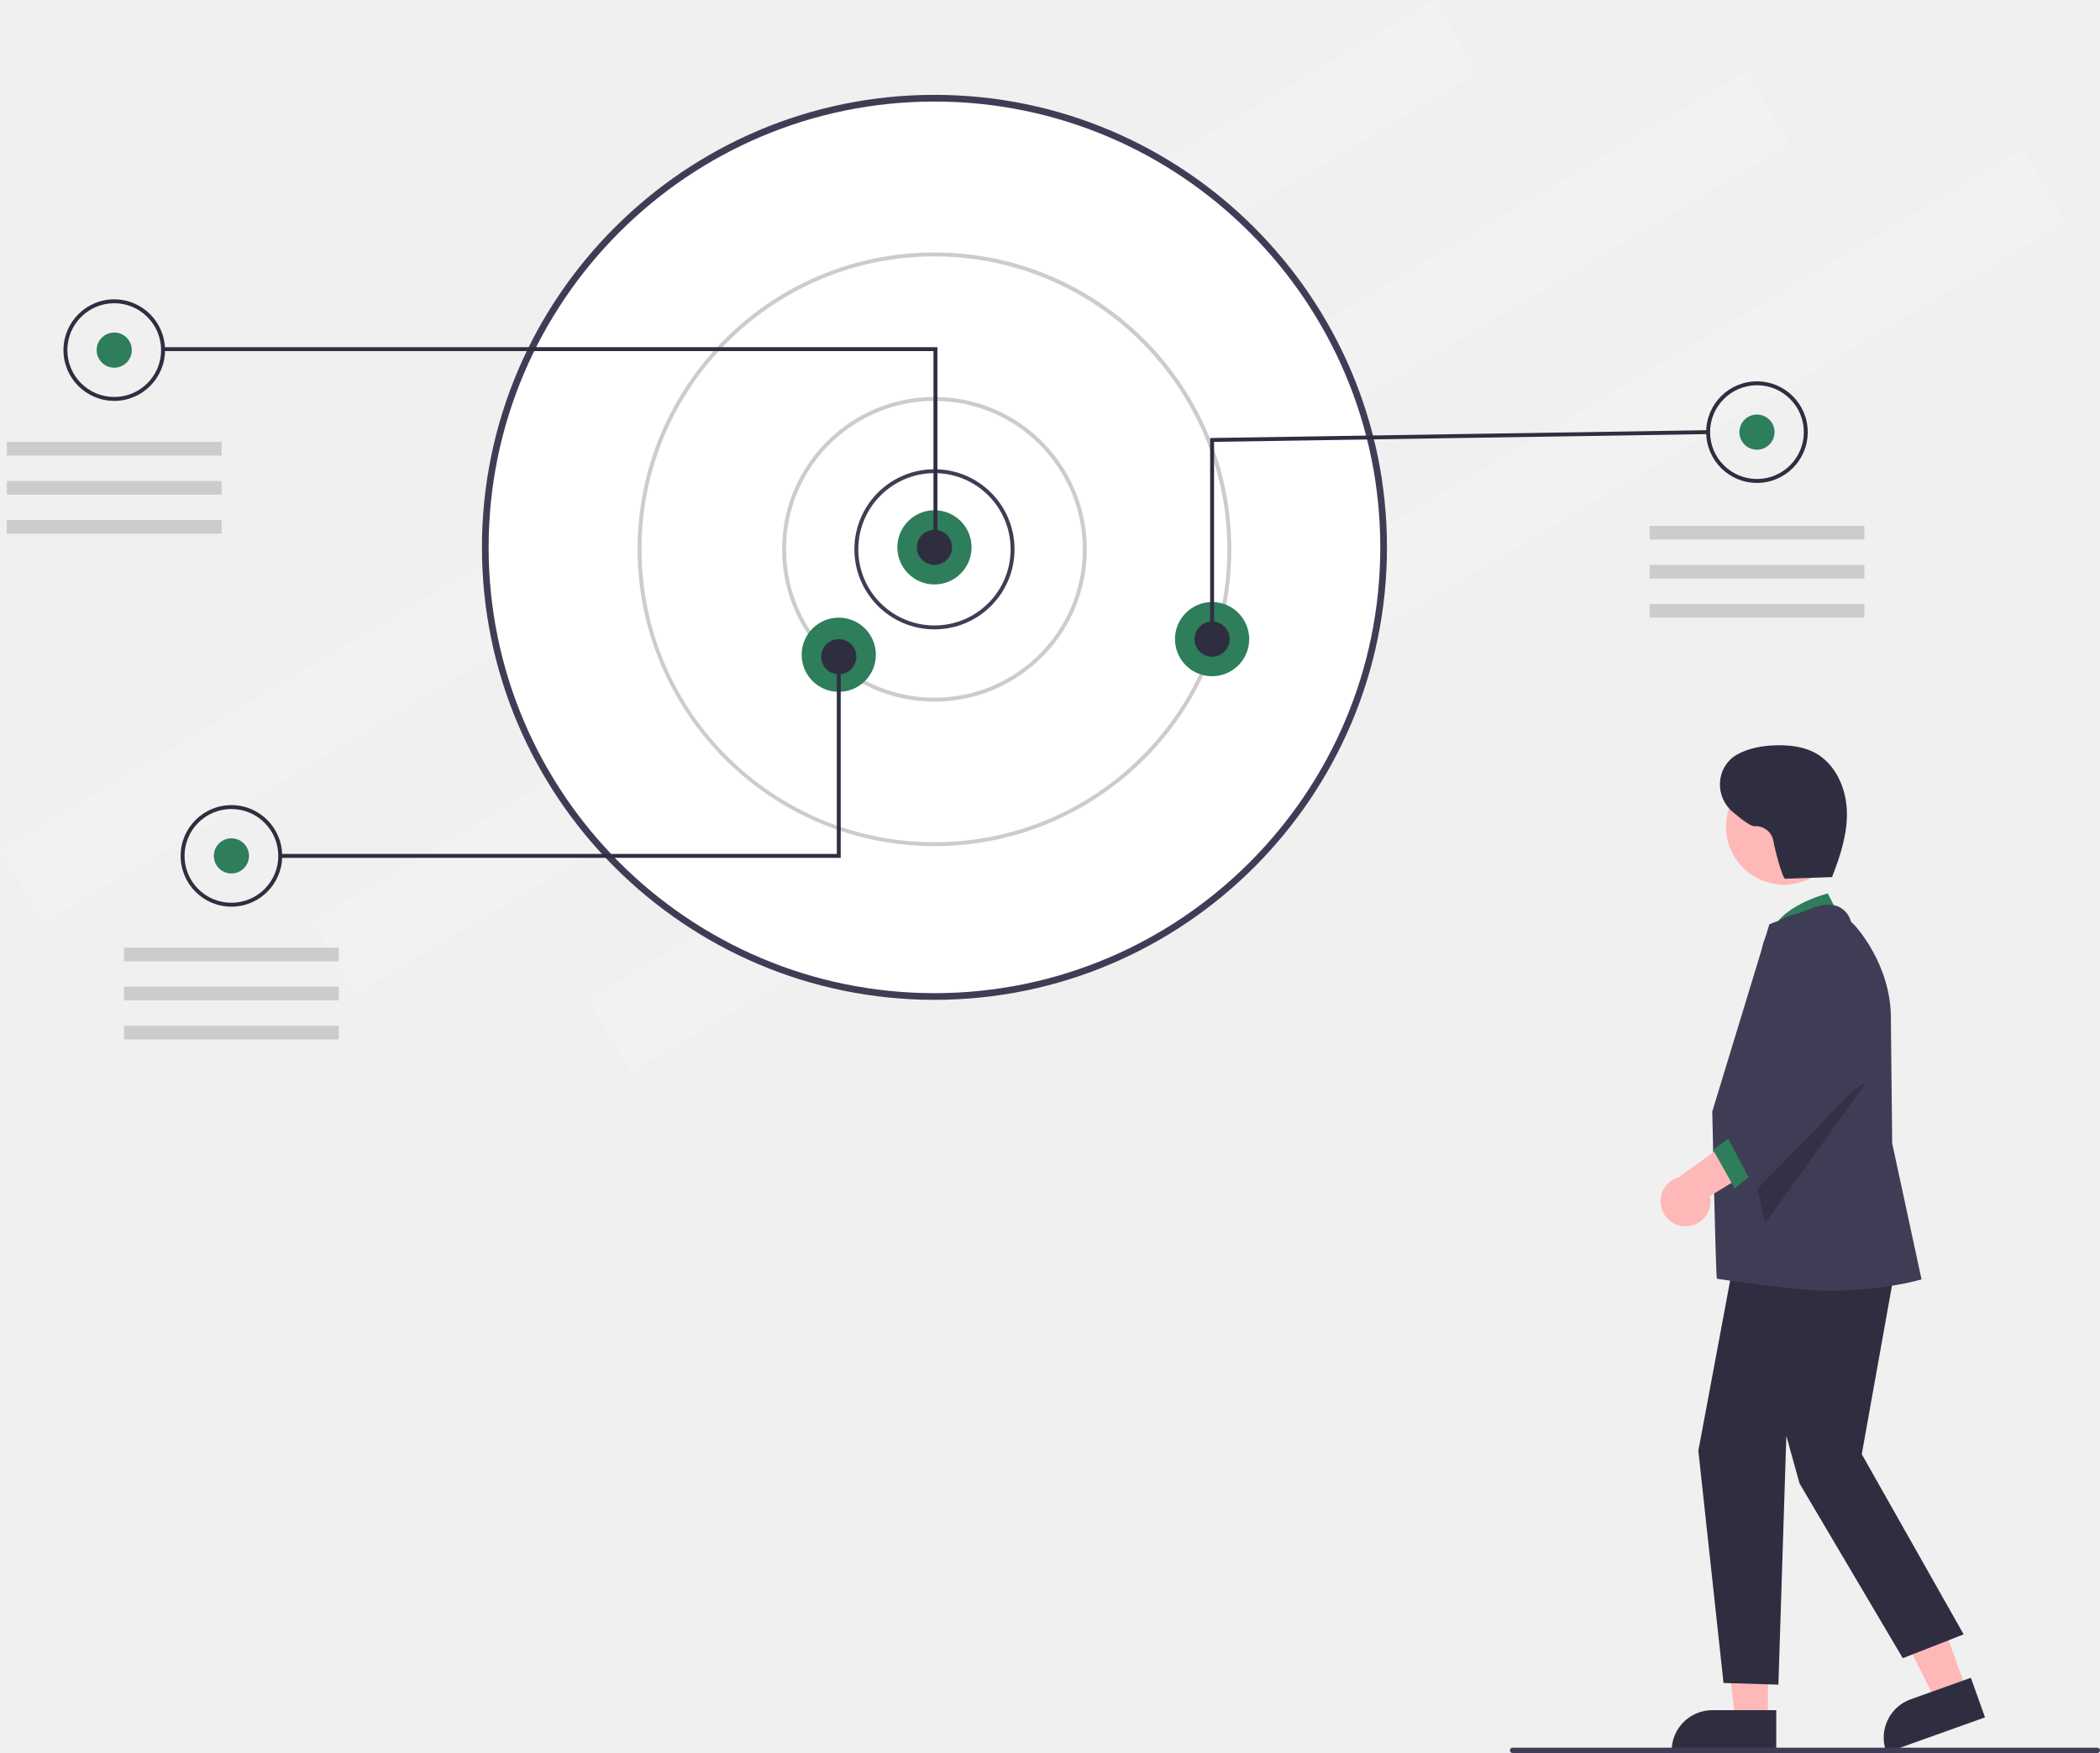
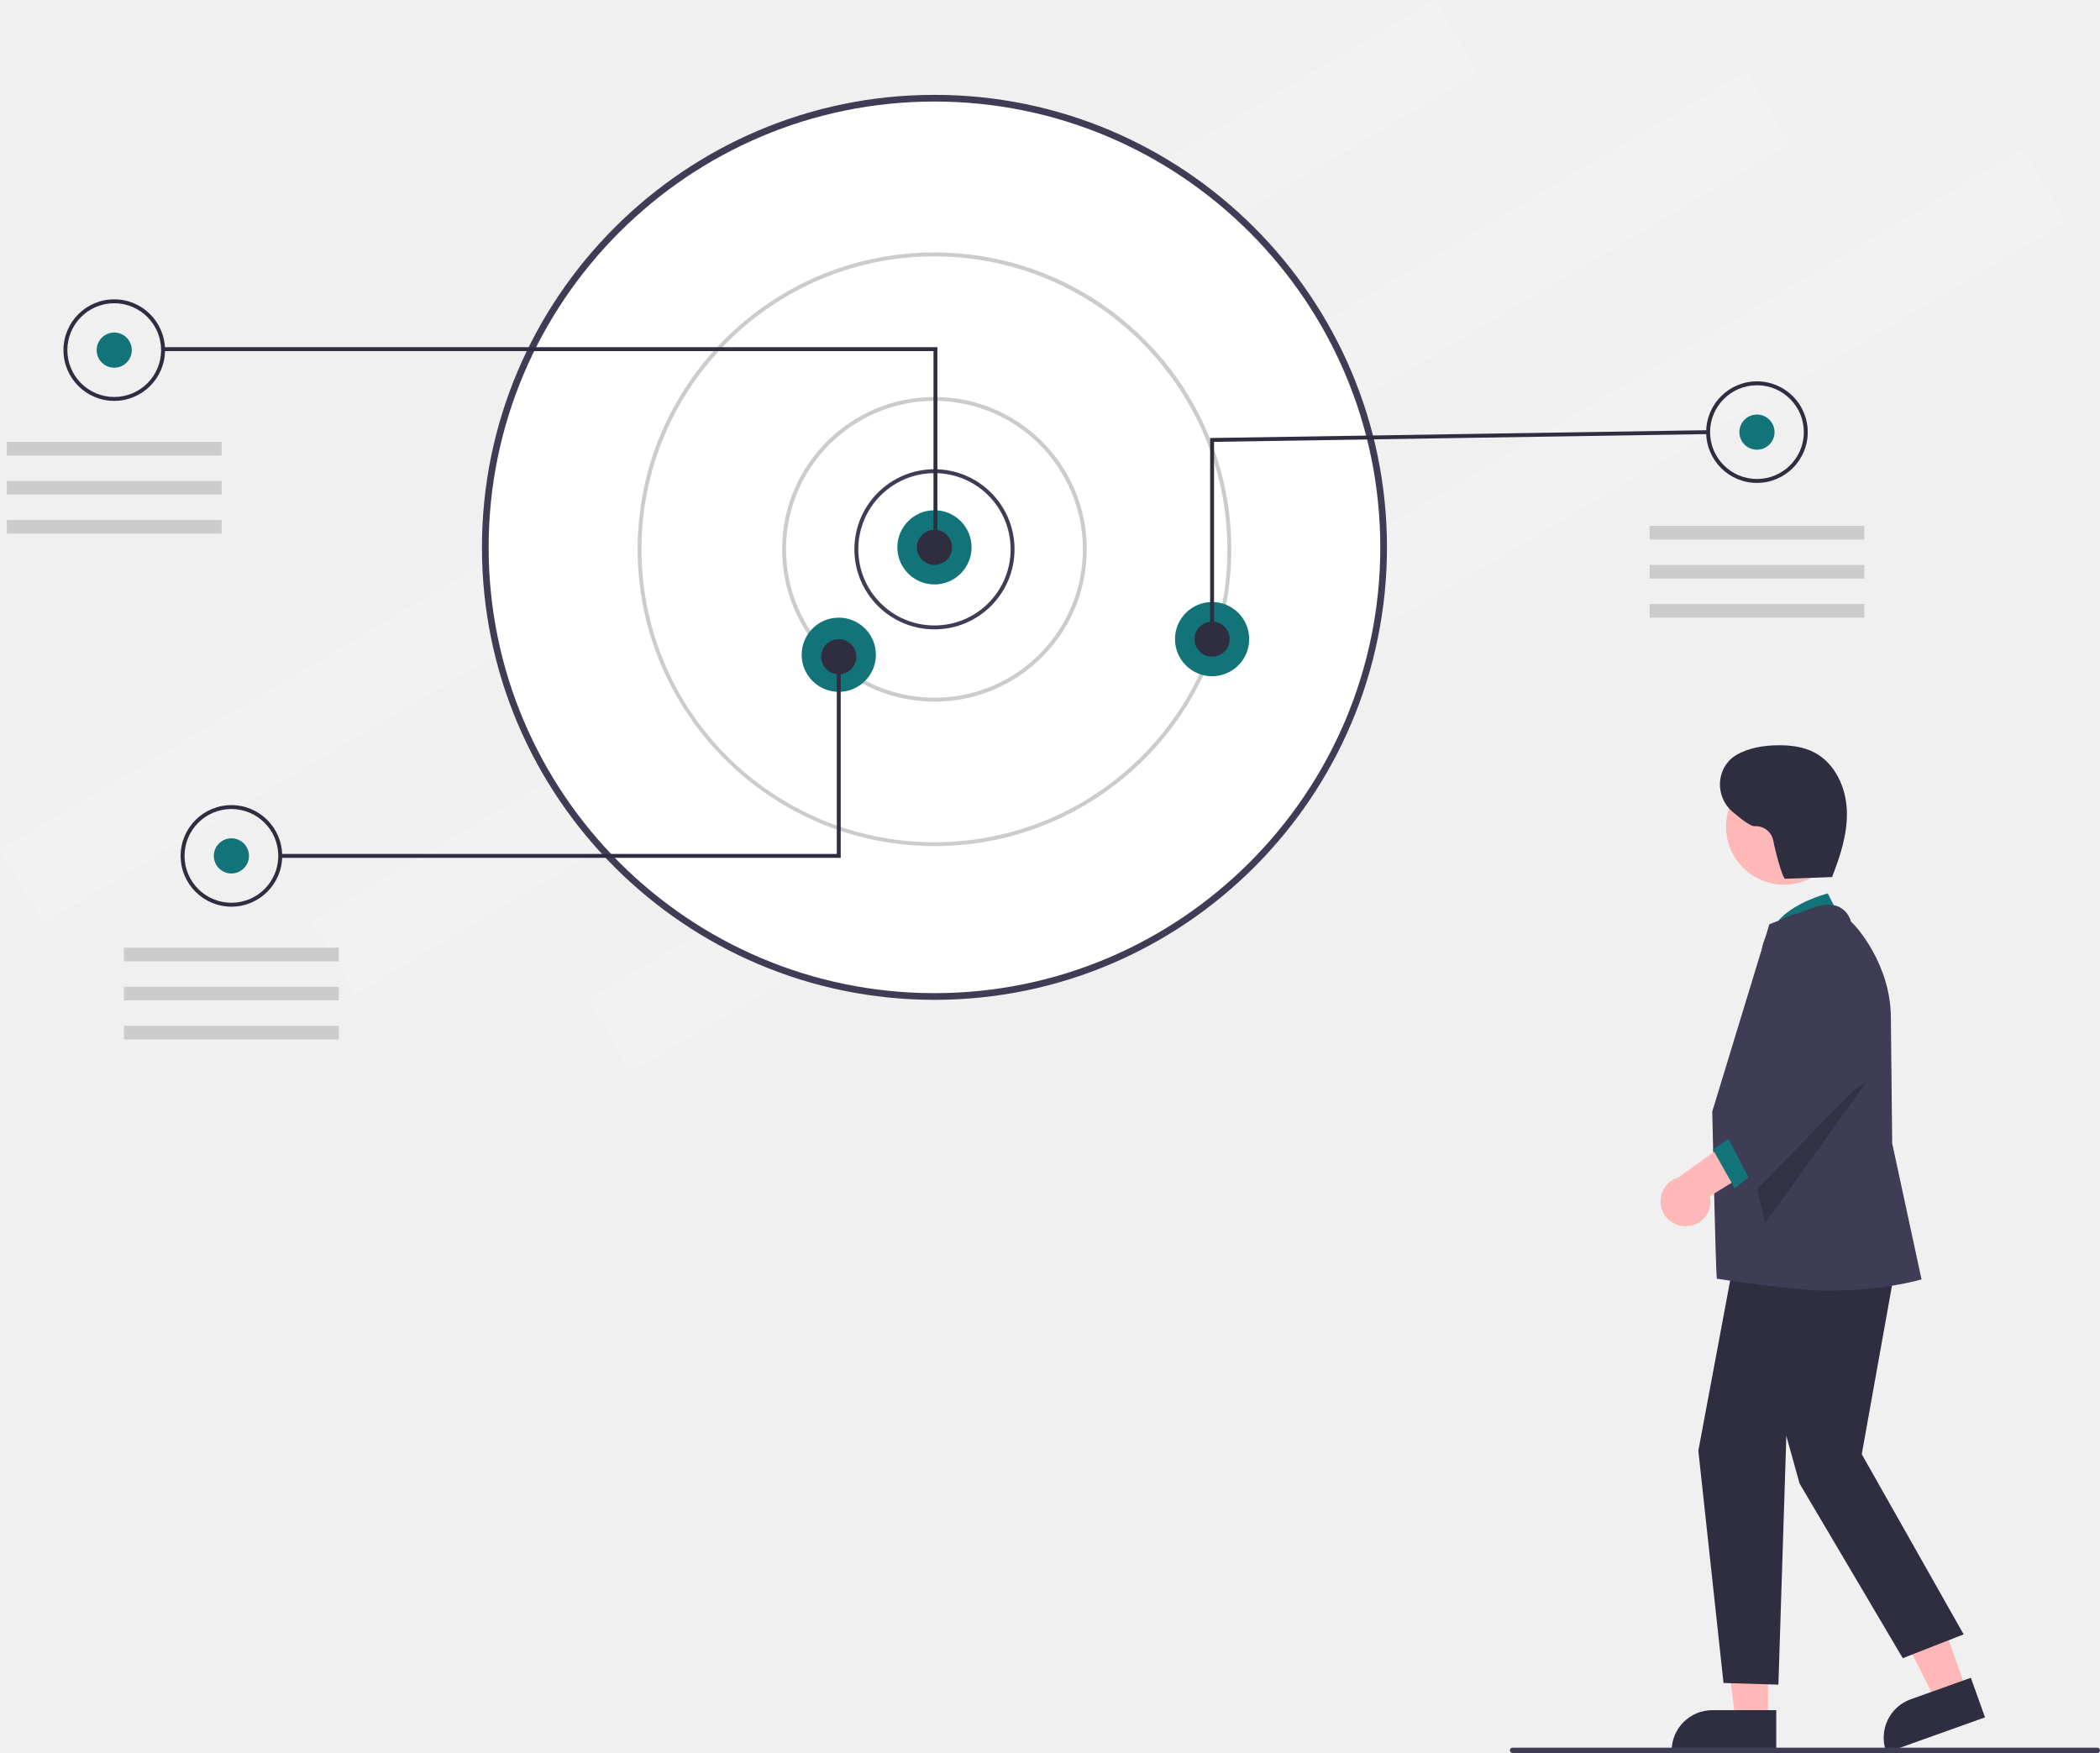
<svg xmlns="http://www.w3.org/2000/svg" data-name="Layer 1" viewBox="0 0 793.563 662.464">
  <rect fill="#f2f2f2" height="31.983" transform="translate(-285.266 168.1218) rotate(-30.64932)" width="630.166" x="167.355" y="277.158" />
  <rect fill="#f2f2f2" height="31.983" transform="translate(-282.5352 231.9526) rotate(-30.64932)" width="630.166" x="285.186" y="304.091" />
  <rect fill="#f2f2f2" height="31.983" transform="translate(-282.9729 289.2711) rotate(-30.64932)" width="630.166" x="389.551" y="333.549" />
  <circle cx="353.12" cy="206.844" fill="#fff" r="169.736" />
  <path d="M385.341,325.612c0-94.289,76.709-170.998,170.998-170.998s170.998,76.71,170.998,170.998S650.628,496.61,556.339,496.61,385.341,419.9,385.341,325.612Zm2.525,0c0,92.896,75.577,168.473,168.473,168.473s168.473-75.577,168.473-168.473S649.235,157.139,556.339,157.139,387.866,232.716,387.866,325.612Z" fill="#3f3d56" transform="translate(-203.2186 -118.7682)" />
  <path d="M526.082,326.35v0A30.257,30.257,0,1,1,556.339,356.607,30.257,30.257,0,0,1,526.082,326.35Zm30.257-28.781a28.814,28.814,0,0,0-28.781,28.781v0a28.781,28.781,0,1,0,28.781-28.781Z" fill="#3f3d56" style="isolation:isolate" transform="translate(-203.2186 -118.7682)" />
  <path d="M498.776,326.35v0a57.563,57.563,0,1,1,57.563,57.563A57.563,57.563,0,0,1,498.776,326.35Zm57.563-56.087a56.087,56.087,0,1,0,56.087,56.087,56.15,56.15,0,0,0-56.087-56.087Z" fill="#ccc" style="isolation:isolate" transform="translate(-203.2186 -118.7682)" />
  <path d="M444.166,326.35A112.173,112.173,0,1,1,556.339,438.523,112.3,112.3,0,0,1,444.166,326.35ZM556.339,215.653A110.697,110.697,0,1,0,667.036,326.35,110.823,110.823,0,0,0,556.339,215.653Z" fill="#ccc" style="isolation:isolate" transform="translate(-203.2186 -118.7682)" />
-   <circle cx="353.12" cy="206.844" fill="#2e7d5b" r="14.022" style="isolation:isolate" />
-   <circle cx="316.959" cy="247.433" fill="#2e7d5b" r="14.022" style="isolation:isolate" />
-   <circle cx="458.035" cy="241.529" fill="#2e7d5b" r="14.022" style="isolation:isolate" />
+   <circle cx="353.12" cy="206.844" fill="#127478" r="14.022" style="isolation:isolate" />
+   <circle cx="316.959" cy="247.433" fill="#127478" r="14.022" style="isolation:isolate" />
+   <circle cx="458.035" cy="241.529" fill="#127478" r="14.022" style="isolation:isolate" />
  <circle cx="353.12" cy="206.844" fill="#2f2e41" r="6.642" />
  <circle cx="458.035" cy="241.529" fill="#2f2e41" r="6.642" />
  <circle cx="316.959" cy="248.171" fill="#2f2e41" r="6.642" />
-   <circle cx="43.168" cy="132.308" fill="#2e7d5b" r="6.642" />
+   <circle cx="43.168" cy="132.308" fill="#127478" r="6.642" />
  <polygon fill="#2f2e41" points="352.751 132.677 61.248 132.677 61.248 131.201 354.228 131.201 354.228 207.212 352.751 207.212 352.751 132.677" />
  <path d="M227.199,251.076a19.188,19.188,0,1,1,19.188,19.188A19.188,19.188,0,0,1,227.199,251.076Zm19.188-17.712a17.712,17.712,0,1,0,17.712,17.712,17.732,17.732,0,0,0-17.712-17.712Z" fill="#2f2e41" transform="translate(-203.2186 -118.7682)" />
-   <circle cx="87.447" cy="323.445" fill="#2e7d5b" r="6.642" />
+   <circle cx="87.447" cy="323.445" fill="#127478" r="6.642" />
  <path d="M271.478,442.213h0a19.188,19.188,0,1,1,19.188,19.188A19.188,19.188,0,0,1,271.478,442.213Zm19.188-17.712a17.712,17.712,0,1,0,17.712,17.712,17.732,17.732,0,0,0-17.712-17.712Z" fill="#2f2e41" transform="translate(-203.2186 -118.7682)" />
-   <circle cx="663.932" cy="163.303" fill="#2e7d5b" r="6.642" />
+   <circle cx="663.932" cy="163.303" fill="#127478" r="6.642" />
  <path d="M847.963,282.071a19.188,19.188,0,1,1,19.188,19.188A19.188,19.188,0,0,1,847.963,282.071Zm19.188-17.712a17.732,17.732,0,0,0-17.712,17.712v0a17.712,17.712,0,1,0,17.712-17.712Z" fill="#2f2e41" transform="translate(-203.2186 -118.7682)" />
  <polygon fill="#2f2e41" points="457.297 165.528 645.471 162.565 645.494 164.04 458.773 166.981 458.773 241.529 457.297 241.529 457.297 165.528" />
  <polygon fill="#2f2e41" points="105.897 322.707 316.221 322.707 316.221 248.171 317.697 248.171 317.697 324.182 105.897 324.182 105.897 322.707" />
  <rect fill="#ccc" height="5.166" width="81.178" x="2.579" y="166.993" />
  <rect fill="#ccc" height="5.166" width="81.178" x="2.579" y="181.752" />
  <rect fill="#ccc" height="5.166" width="81.178" x="2.579" y="196.512" />
  <rect fill="#ccc" height="5.166" width="81.178" x="46.858" y="358.13" />
  <rect fill="#ccc" height="5.166" width="81.178" x="46.858" y="372.889" />
  <rect fill="#ccc" height="5.166" width="81.178" x="46.858" y="387.649" />
  <rect fill="#ccc" height="5.166" width="81.178" x="623.343" y="198.726" />
  <rect fill="#ccc" height="5.166" width="81.178" x="623.343" y="213.485" />
  <rect fill="#ccc" height="5.166" width="81.178" x="623.343" y="228.245" />
  <polygon fill="#ffb8b8" points="743.166 638.861 731.622 642.987 710.214 600.421 727.253 594.332 743.166 638.861" />
  <path d="M916.104,781.071l-.168-.471a15.405,15.405,0,0,1,9.311-19.667l22.736-8.125,5.347,14.96Z" fill="#2f2e41" transform="translate(-203.2186 -118.7682)" />
  <polygon fill="#ffb8b8" points="668.095 650.28 655.835 650.279 650.003 602.991 668.097 602.992 668.095 650.28" />
  <path d="M874.44,780.932l-39.531-.001v-.5a15.386,15.386,0,0,1,15.387-15.386h.001l24.144.001Z" fill="#2f2e41" transform="translate(-203.2186 -118.7682)" />
-   <path d="M899.254,466.938l-5.332-10.535s-19.863,4.976-21.668,16.488Z" fill="#2e7d5b" transform="translate(-203.2186 -118.7682)" />
+   <path d="M899.254,466.938l-5.332-10.535s-19.863,4.976-21.668,16.488Z" fill="#127478" transform="translate(-203.2186 -118.7682)" />
  <polygon fill="#2f2e41" points="718.035 468.635 703.535 549.548 742.035 617.635 719.035 626.635 680.035 560.635 675.035 542.635 672.035 636.635 651.292 636.005 641.781 548.232 657.035 466.635 718.035 468.635" />
  <path d="M852,602c-.45-2.004-1.741-63.173-1.741-63.173s21.325-70.009,21.521-70.584l.076-.225,16.191-6.07c.227-.104,5.621-2.507,10.036-.504a8.651,8.651,0,0,1,4.601,5.654c1.836,1.368,15.07,16.192,15.07,36.3l.5,47.449,11.095,51.44-.49.104c-.303.064-13.827,4.139-35.128,4.139C881.894,606.531,852,602,852,602Z" fill="#3f3d56" transform="translate(-203.2186 -118.7682)" />
  <circle cx="674.143" cy="312.435" fill="#ffb8b8" r="21.883" />
  <polygon opacity="0.2" points="705.318 408.841 667.035 462.257 661.381 437.312 705.318 408.841" />
  <path d="M840.59,582.177a9.391,9.391,0,0,0,8.799-11.398l28.446-17.449L862.128,545.981l-24.605,17.697a9.442,9.442,0,0,0,3.067,18.499Z" fill="#ffb8b8" transform="translate(-203.2186 -118.7682)" />
-   <polygon fill="#2e7d5b" points="657.035 427.635 647.292 434.462 655.555 449.135 667.035 439.635 657.035 427.635" />
+   <polygon fill="#127478" points="657.035 427.635 647.292 434.462 655.555 449.135 667.035 439.635 657.035 427.635" />
  <path d="M855.153,546.834l22.917-26.563-8.78-36.639a16.031,16.031,0,0,1,29.705-11.336l.199.371,8.091,54.408-40.654,41.671Z" fill="#3f3d56" transform="translate(-203.2186 -118.7682)" />
  <path d="M896.001,450.202l-18.163.652c-1.107.04-4.112-11.909-4.505-14.387a6.765,6.765,0,0,0-7.057-5.473c-1.36.128-4.788-2.412-8.326-5.419-6.717-5.71-6.367-16.435,1.011-21.26q.302-.198.594-.361c4.655-2.605,10.1-3.48,15.433-3.547,4.835-.06,9.807.548,14.067,2.837,7.637,4.103,11.701,13.069,12.058,21.73s-2.42,17.131-5.571,25.207" fill="#2f2e41" transform="translate(-203.2186 -118.7682)" />
  <path d="M995.781,781.232h-221a1,1,0,0,1,0-2h221a1,1,0,0,1,0,2Z" fill="#3f3d56" transform="translate(-203.2186 -118.7682)" />
</svg>
